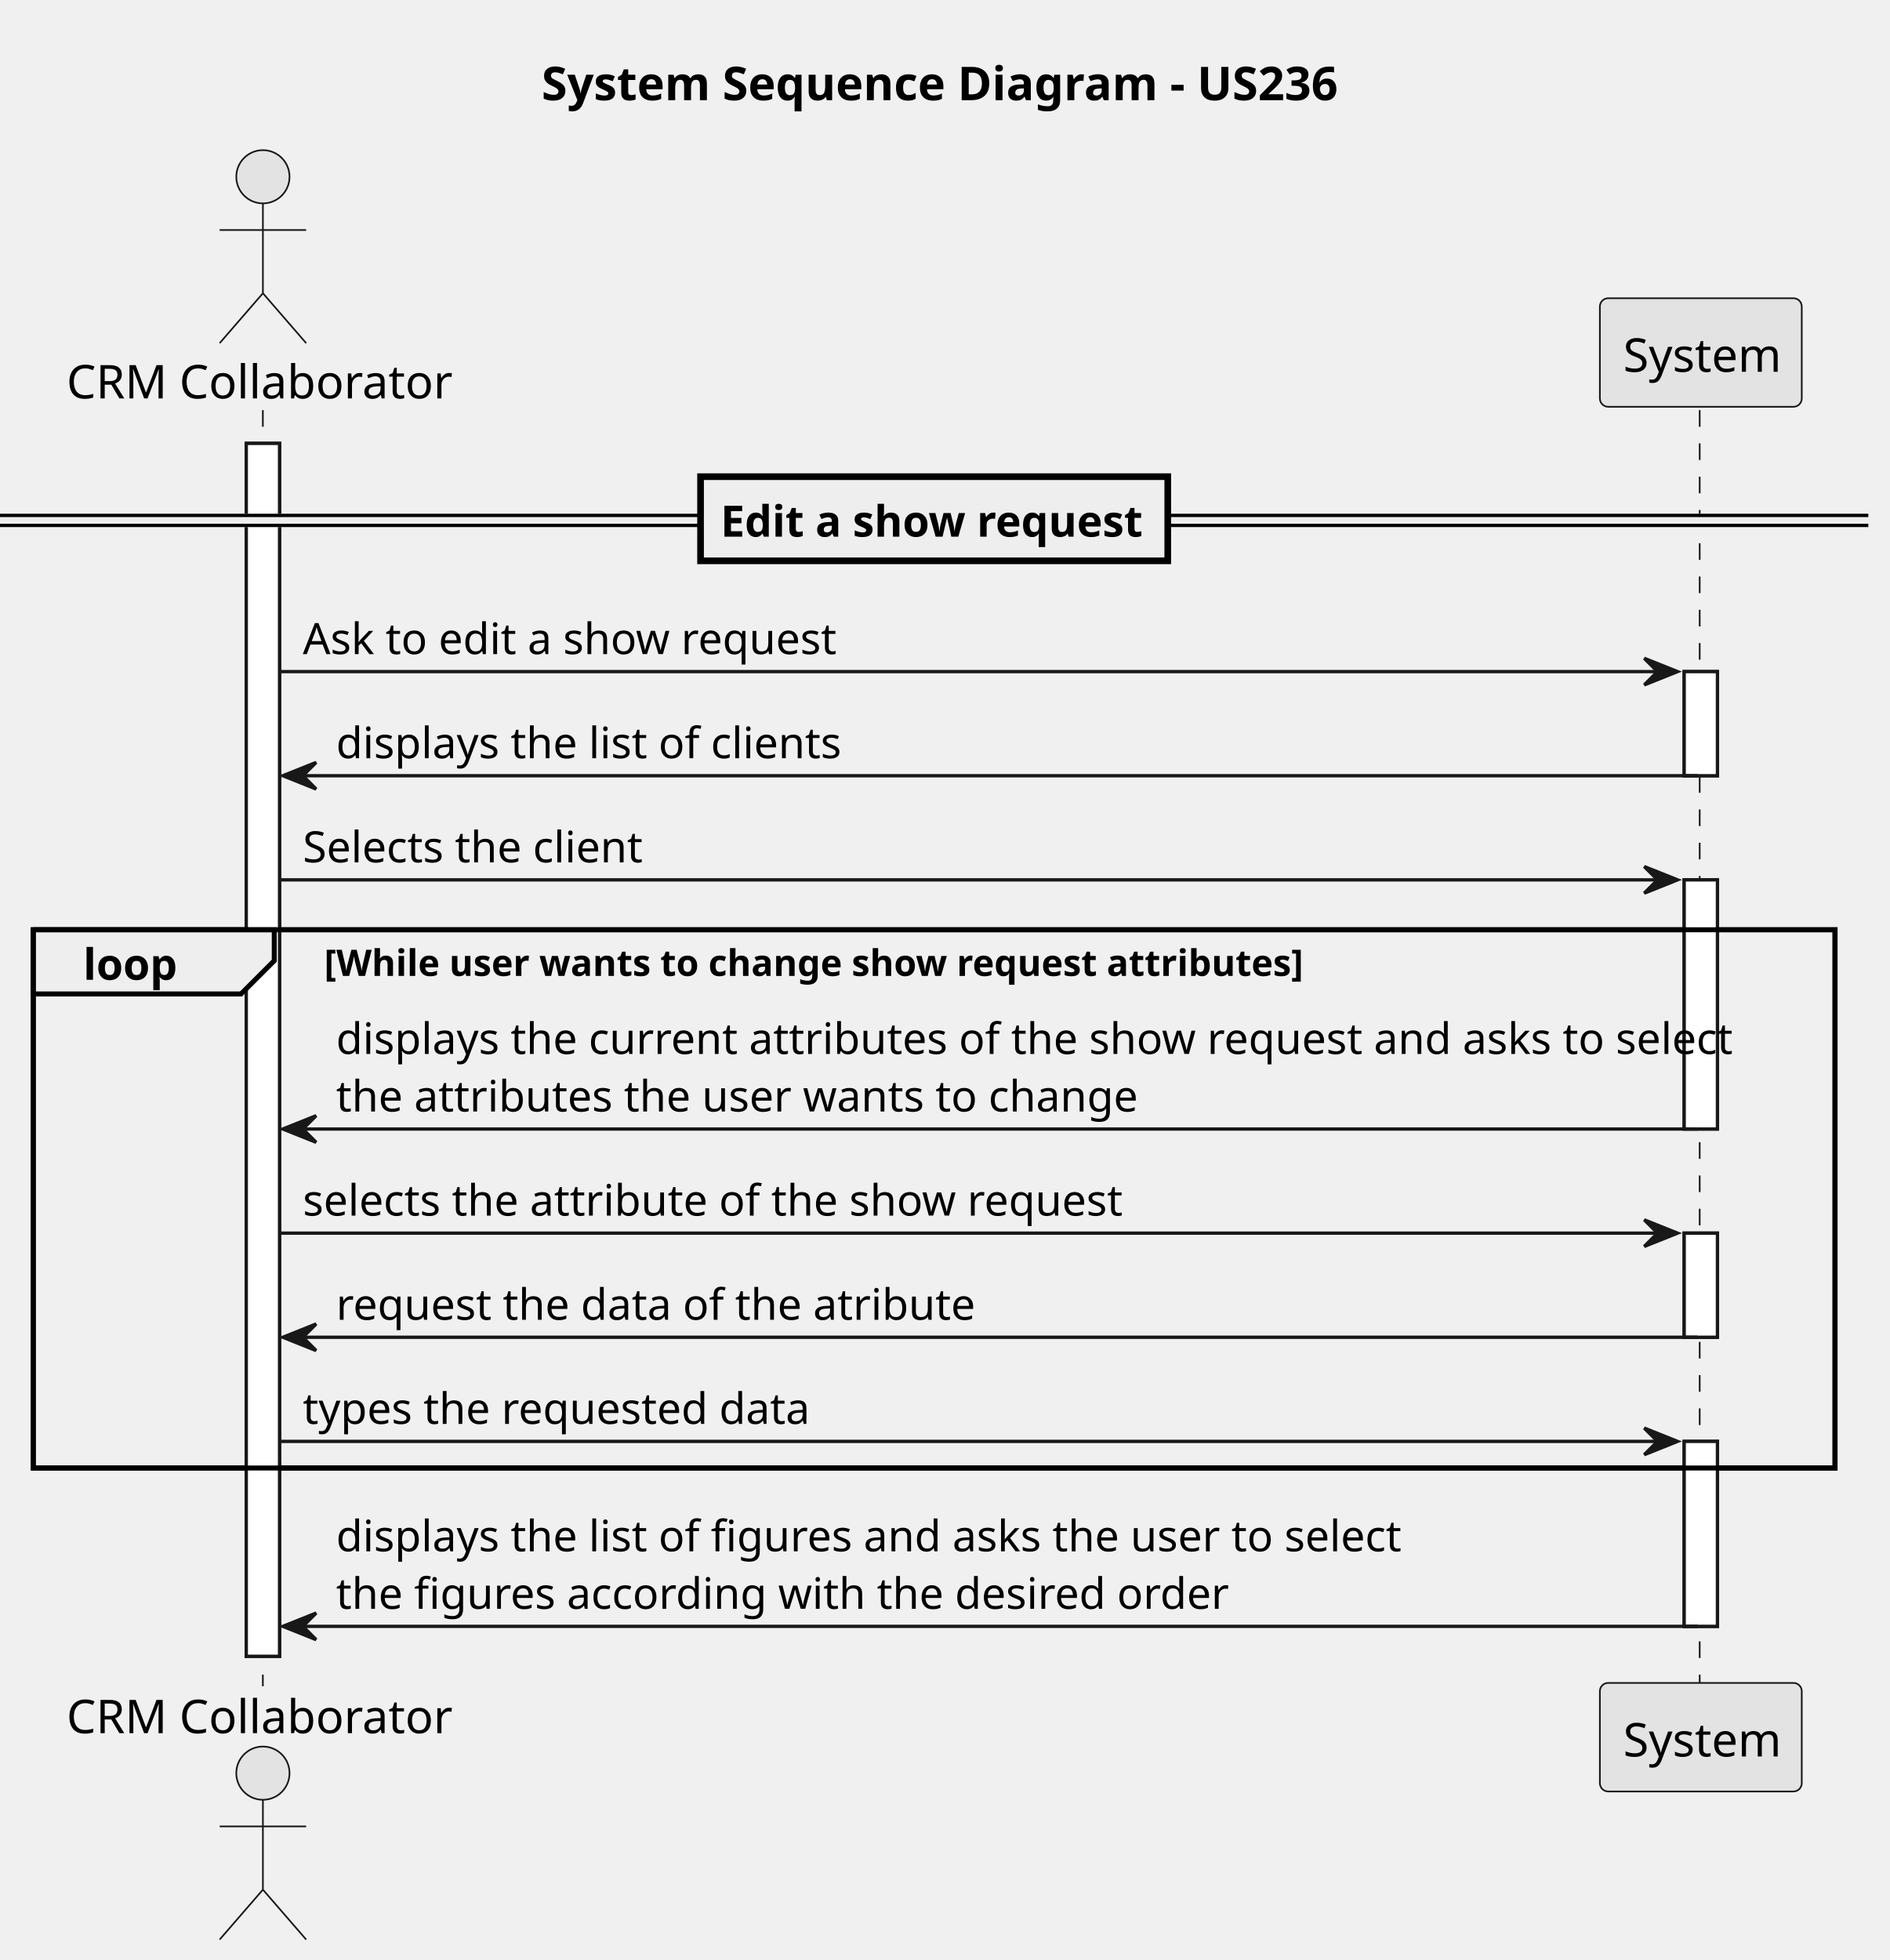
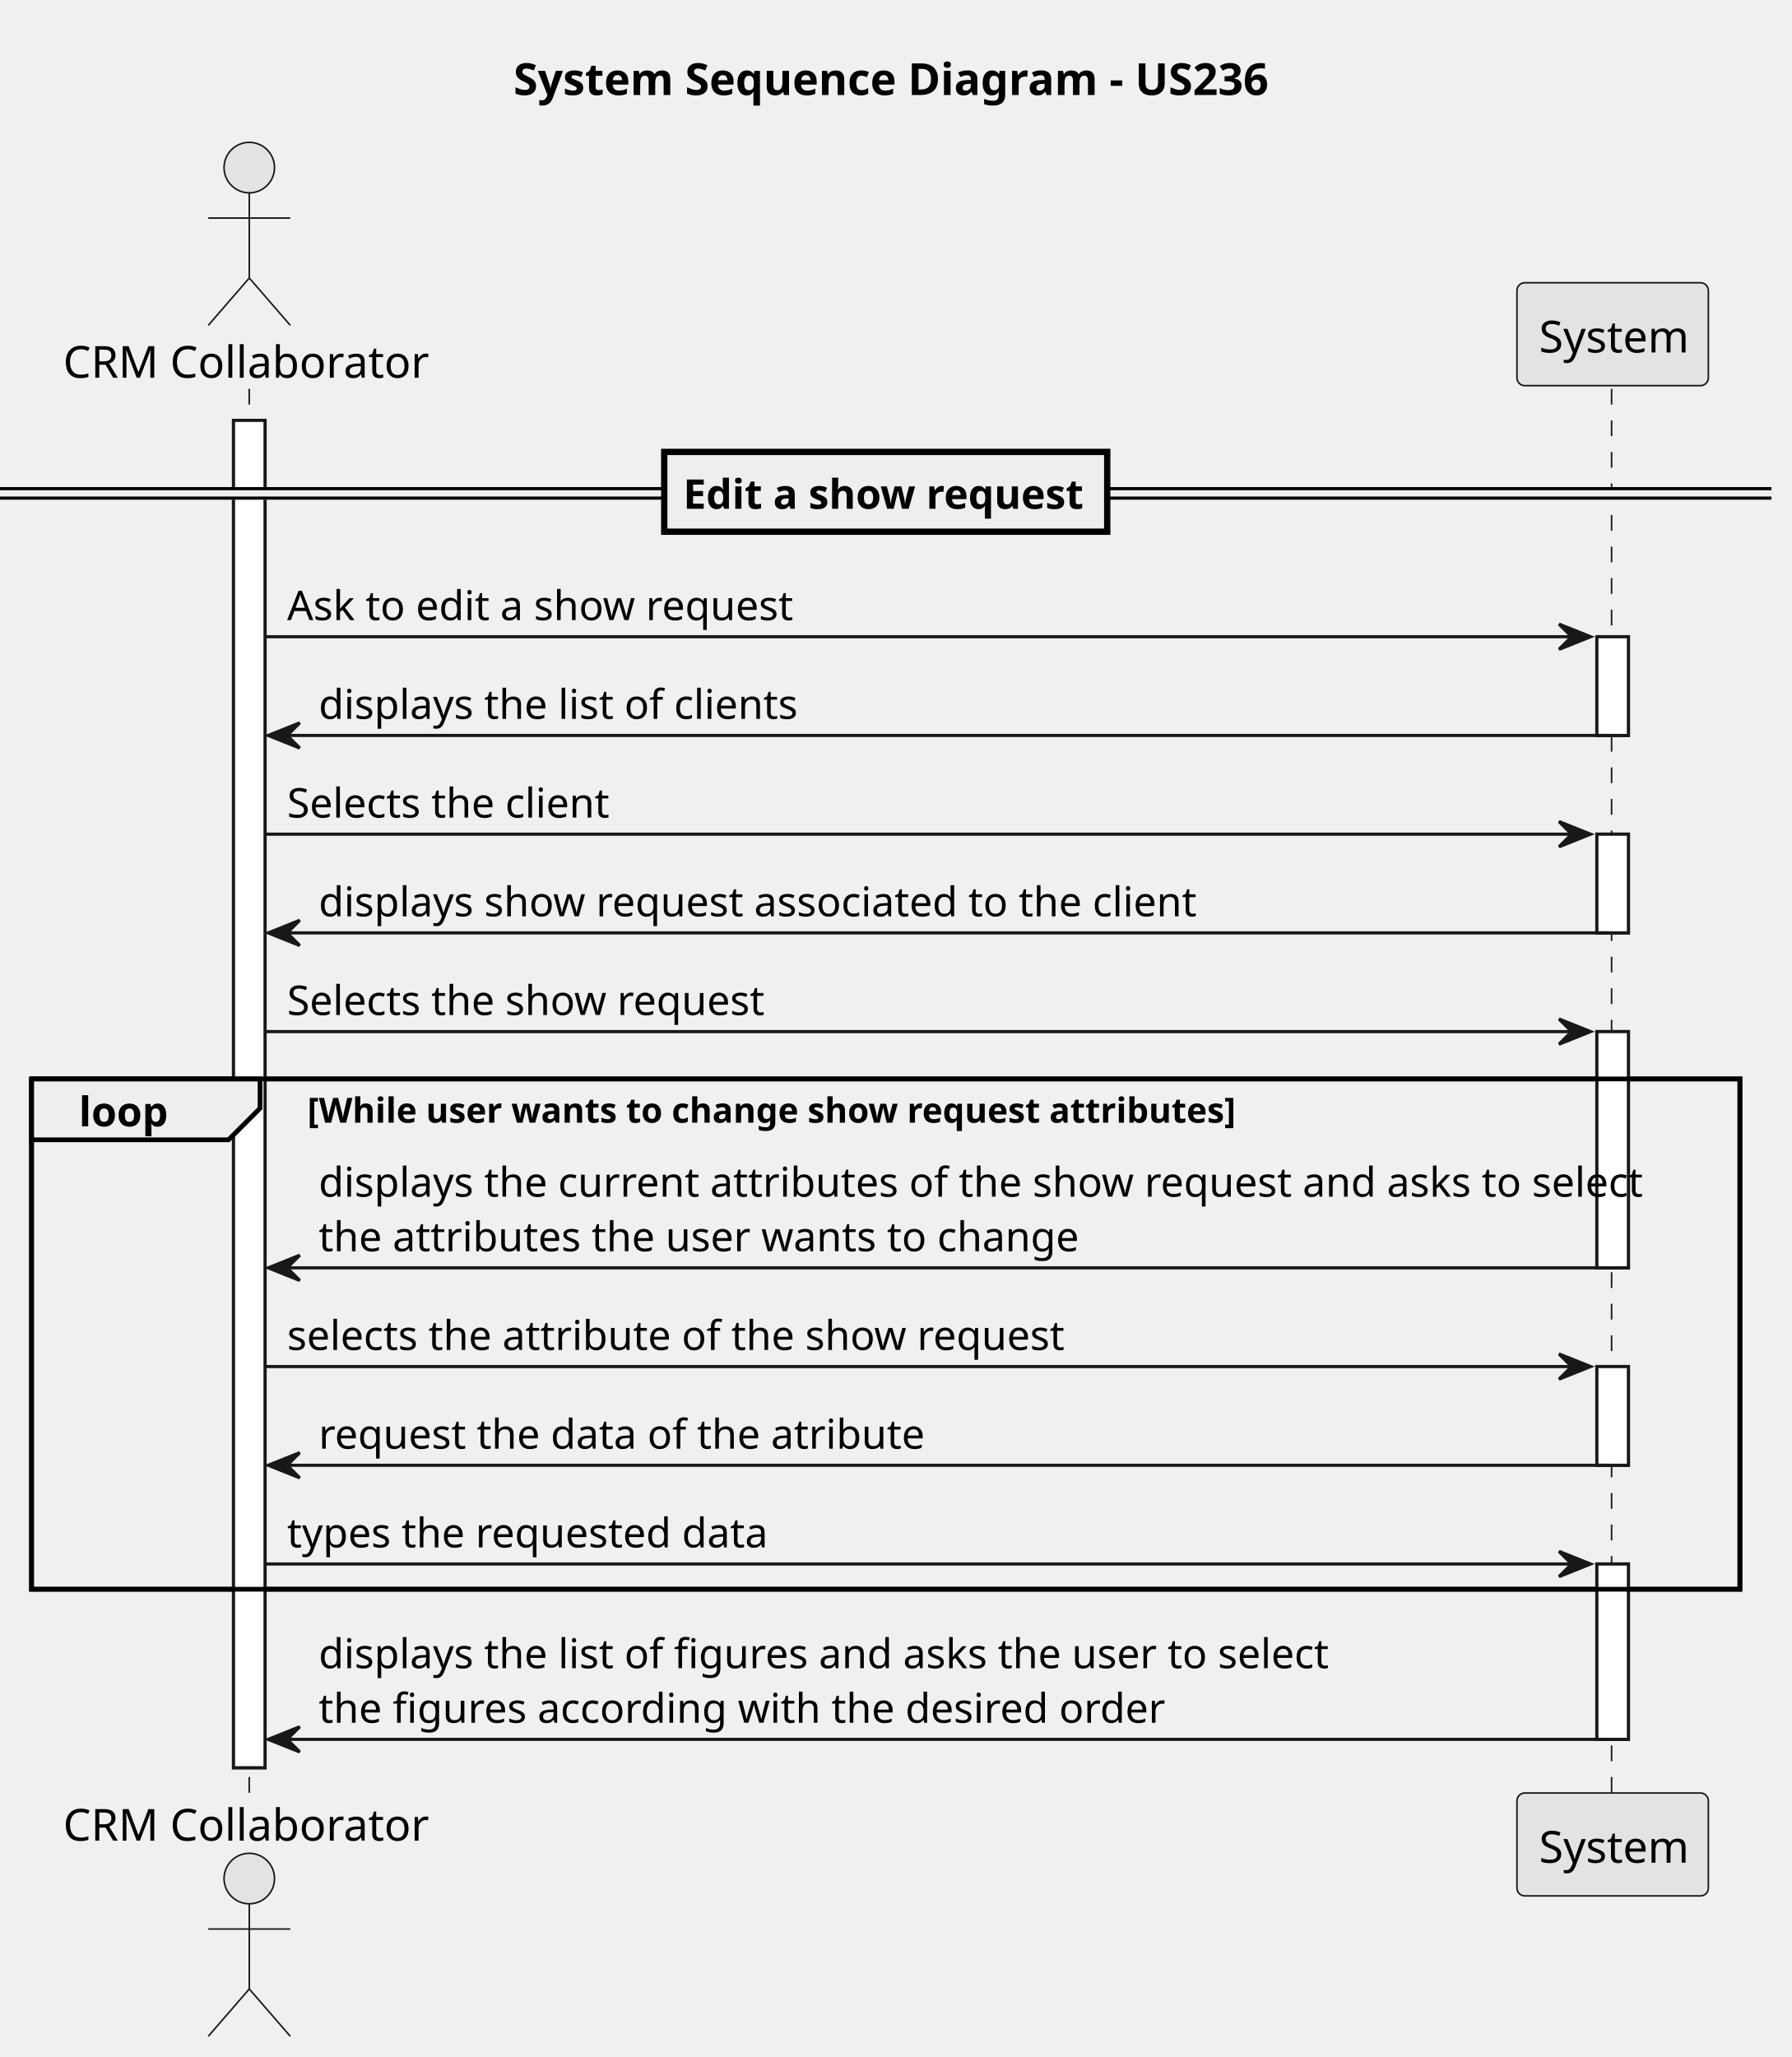
- <svg xmlns="http://www.w3.org/2000/svg" contentStyleType="text/css" height="589px" preserveAspectRatio="none" style="width:568px;height:589px;background:#FFFFFF;" version="1.1" viewBox="0 0 568 589" width="568px" zoomAndPan="magnify">
+ <svg xmlns="http://www.w3.org/2000/svg" contentStyleType="text/css" height="652px" preserveAspectRatio="none" style="width:568px;height:652px;background:#FFFFFF;" version="1.1" viewBox="0 0 568 652" width="568px" zoomAndPan="magnify">
  <defs />
  <g>
    <text fill="#000000" font-family="sans-serif" font-size="14" font-weight="bold" lengthAdjust="spacing" textLength="234.992" x="162.76" y="30.107">System Sequence Diagram - US236</text>
-     <rect fill="#FFFFFF" height="364.492" style="stroke:#181818;stroke-width:1.0;" width="10" x="74.017" y="133.242" />
+     <rect fill="#FFFFFF" height="427.074" style="stroke:#181818;stroke-width:1.0;" width="10" x="74.017" y="133.242" />
    <rect fill="#FFFFFF" height="31.291" style="stroke:#181818;stroke-width:1.0;" width="10" x="506.174" y="201.824" />
-     <rect fill="#FFFFFF" height="74.873" style="stroke:#181818;stroke-width:1.0;" width="10" x="506.174" y="264.406" />
-     <rect fill="#FFFFFF" height="31.291" style="stroke:#181818;stroke-width:1.0;" width="10" x="506.174" y="370.57" />
-     <rect fill="#FFFFFF" height="55.582" style="stroke:#181818;stroke-width:1.0;" width="10" x="506.174" y="433.152" />
-     <rect fill="none" height="161.746" style="stroke:#000000;stroke-width:1.5;" width="541.512" x="10" y="279.406" />
-     <line style="stroke:#181818;stroke-width:0.5;stroke-dasharray:5.0,5.0;" x1="79" x2="79" y1="123.242" y2="506.734" />
-     <line style="stroke:#181818;stroke-width:0.5;stroke-dasharray:5.0,5.0;" x1="510.836" x2="510.836" y1="123.242" y2="506.734" />
+     <rect fill="#FFFFFF" height="31.291" style="stroke:#181818;stroke-width:1.0;" width="10" x="506.174" y="264.406" />
+     <rect fill="#FFFFFF" height="74.873" style="stroke:#181818;stroke-width:1.0;" width="10" x="506.174" y="326.988" />
+     <rect fill="#FFFFFF" height="31.291" style="stroke:#181818;stroke-width:1.0;" width="10" x="506.174" y="433.152" />
+     <rect fill="#FFFFFF" height="55.582" style="stroke:#181818;stroke-width:1.0;" width="10" x="506.174" y="495.734" />
+     <rect fill="none" height="161.746" style="stroke:#000000;stroke-width:1.5;" width="541.512" x="10" y="341.988" />
+     <line style="stroke:#181818;stroke-width:0.5;stroke-dasharray:5.0,5.0;" x1="79" x2="79" y1="123.242" y2="569.316" />
+     <line style="stroke:#181818;stroke-width:0.5;stroke-dasharray:5.0,5.0;" x1="510.836" x2="510.836" y1="123.242" y2="569.316" />
    <text fill="#000000" font-family="sans-serif" font-size="14" lengthAdjust="spacing" textLength="112.034" x="20" y="119.728">CRM Collaborator</text>
    <ellipse cx="79.017" cy="53.121" fill="#E3E3E3" rx="8" ry="8" style="stroke:#181818;stroke-width:0.5;" />
    <path d="M79.017,61.121 L79.017,88.121 M66.017,69.121 L92.017,69.121 M79.017,88.121 L66.017,103.121 M79.017,88.121 L92.017,103.121 " fill="none" style="stroke:#181818;stroke-width:0.5;" />
-     <text fill="#000000" font-family="sans-serif" font-size="14" lengthAdjust="spacing" textLength="112.034" x="20" y="520.842">CRM Collaborator</text>
-     <ellipse cx="79.017" cy="532.856" fill="#E3E3E3" rx="8" ry="8" style="stroke:#181818;stroke-width:0.5;" />
-     <path d="M79.017,540.856 L79.017,567.856 M66.017,548.856 L92.017,548.856 M79.017,567.856 L66.017,582.856 M79.017,567.856 L92.017,582.856 " fill="none" style="stroke:#181818;stroke-width:0.5;" />
+     <text fill="#000000" font-family="sans-serif" font-size="14" lengthAdjust="spacing" textLength="112.034" x="20" y="583.424">CRM Collaborator</text>
+     <ellipse cx="79.017" cy="595.438" fill="#E3E3E3" rx="8" ry="8" style="stroke:#181818;stroke-width:0.5;" />
+     <path d="M79.017,603.438 L79.017,630.438 M66.017,611.438 L92.017,611.438 M79.017,630.438 L66.017,645.438 M79.017,630.438 L92.017,645.438 " fill="none" style="stroke:#181818;stroke-width:0.5;" />
    <rect fill="#E3E3E3" height="32.621" rx="2.5" ry="2.5" style="stroke:#181818;stroke-width:0.5;" width="60.676" x="480.836" y="89.621" />
    <text fill="#000000" font-family="sans-serif" font-size="14" lengthAdjust="spacing" textLength="46.676" x="487.836" y="111.728">System</text>
-     <rect fill="#E3E3E3" height="32.621" rx="2.5" ry="2.5" style="stroke:#181818;stroke-width:0.5;" width="60.676" x="480.836" y="505.734" />
-     <text fill="#000000" font-family="sans-serif" font-size="14" lengthAdjust="spacing" textLength="46.676" x="487.836" y="527.842">System</text>
-     <rect fill="#FFFFFF" height="364.492" style="stroke:#181818;stroke-width:1.0;" width="10" x="74.017" y="133.242" />
+     <rect fill="#E3E3E3" height="32.621" rx="2.5" ry="2.5" style="stroke:#181818;stroke-width:0.5;" width="60.676" x="480.836" y="568.316" />
+     <text fill="#000000" font-family="sans-serif" font-size="14" lengthAdjust="spacing" textLength="46.676" x="487.836" y="590.424">System</text>
+     <rect fill="#FFFFFF" height="427.074" style="stroke:#181818;stroke-width:1.0;" width="10" x="74.017" y="133.242" />
    <rect fill="#FFFFFF" height="31.291" style="stroke:#181818;stroke-width:1.0;" width="10" x="506.174" y="201.824" />
-     <rect fill="#FFFFFF" height="74.873" style="stroke:#181818;stroke-width:1.0;" width="10" x="506.174" y="264.406" />
-     <rect fill="#FFFFFF" height="31.291" style="stroke:#181818;stroke-width:1.0;" width="10" x="506.174" y="370.57" />
-     <rect fill="#FFFFFF" height="55.582" style="stroke:#181818;stroke-width:1.0;" width="10" x="506.174" y="433.152" />
+     <rect fill="#FFFFFF" height="31.291" style="stroke:#181818;stroke-width:1.0;" width="10" x="506.174" y="264.406" />
+     <rect fill="#FFFFFF" height="74.873" style="stroke:#181818;stroke-width:1.0;" width="10" x="506.174" y="326.988" />
+     <rect fill="#FFFFFF" height="31.291" style="stroke:#181818;stroke-width:1.0;" width="10" x="506.174" y="433.152" />
+     <rect fill="#FFFFFF" height="55.582" style="stroke:#181818;stroke-width:1.0;" width="10" x="506.174" y="495.734" />
    <rect fill="#EEEEEE" height="3" style="stroke:#EEEEEE;stroke-width:1.0;" width="561.512" x="0" y="154.888" />
    <line style="stroke:#000000;stroke-width:1.0;" x1="0" x2="561.512" y1="154.888" y2="154.888" />
    <line style="stroke:#000000;stroke-width:1.0;" x1="0" x2="561.512" y1="157.888" y2="157.888" />
    <rect fill="#EEEEEE" height="25.291" style="stroke:#000000;stroke-width:2.0;" width="140.414" x="210.549" y="143.242" />
    <text fill="#000000" font-family="sans-serif" font-size="13" font-weight="bold" lengthAdjust="spacing" textLength="122.802" x="216.549" y="161.27">Edit a show request</text>
    <polygon fill="#181818" points="494.174,197.824,504.174,201.824,494.174,205.824,498.174,201.824" style="stroke:#181818;stroke-width:1.0;" />
    <line style="stroke:#181818;stroke-width:1.0;" x1="84.017" x2="500.174" y1="201.824" y2="201.824" />
    <text fill="#000000" font-family="sans-serif" font-size="13" lengthAdjust="spacing" textLength="152.471" x="91.017" y="196.561">Ask to edit a show request</text>
    <polygon fill="#181818" points="95.017,229.115,85.017,233.115,95.017,237.115,91.017,233.115" style="stroke:#181818;stroke-width:1.0;" />
    <line style="stroke:#181818;stroke-width:1.0;" x1="89.017" x2="510.174" y1="233.115" y2="233.115" />
    <text fill="#000000" font-family="sans-serif" font-size="13" lengthAdjust="spacing" textLength="143.064" x="101.017" y="227.852">displays the list of clients</text>
    <polygon fill="#181818" points="494.174,260.406,504.174,264.406,494.174,268.406,498.174,264.406" style="stroke:#181818;stroke-width:1.0;" />
    <line style="stroke:#181818;stroke-width:1.0;" x1="84.017" x2="500.174" y1="264.406" y2="264.406" />
    <text fill="#000000" font-family="sans-serif" font-size="13" lengthAdjust="spacing" textLength="98.274" x="91.017" y="259.144">Selects the client</text>
-     <path d="M10,279.406 L82.435,279.406 L82.435,288.697 L72.435,298.697 L10,298.697 L10,279.406 " fill="#EEEEEE" style="stroke:#000000;stroke-width:1.5;" />
-     <rect fill="none" height="161.746" style="stroke:#000000;stroke-width:1.5;" width="541.512" x="10" y="279.406" />
-     <text fill="#000000" font-family="sans-serif" font-size="13" font-weight="bold" lengthAdjust="spacing" textLength="27.435" x="25" y="294.435">loop</text>
-     <text fill="#000000" font-family="sans-serif" font-size="11" font-weight="bold" lengthAdjust="spacing" textLength="279.318" x="97.435" y="293.276">[While user wants to change show request attributes]</text>
-     <polygon fill="#181818" points="95.017,335.279,85.017,339.279,95.017,343.279,91.017,339.279" style="stroke:#181818;stroke-width:1.0;" />
-     <line style="stroke:#181818;stroke-width:1.0;" x1="89.017" x2="510.174" y1="339.279" y2="339.279" />
-     <text fill="#000000" font-family="sans-serif" font-size="13" lengthAdjust="spacing" textLength="394.545" x="101.017" y="316.726">displays the current attributes of the show request and asks to select</text>
-     <text fill="#000000" font-family="sans-serif" font-size="13" lengthAdjust="spacing" textLength="224.028" x="101.017" y="334.017">the attributes the user wants to change</text>
-     <polygon fill="#181818" points="494.174,366.57,504.174,370.57,494.174,374.57,498.174,370.57" style="stroke:#181818;stroke-width:1.0;" />
-     <line style="stroke:#181818;stroke-width:1.0;" x1="84.017" x2="500.174" y1="370.57" y2="370.57" />
-     <text fill="#000000" font-family="sans-serif" font-size="13" lengthAdjust="spacing" textLength="229.798" x="91.017" y="365.308">selects the attribute of the show request</text>
+     <polygon fill="#181818" points="95.017,291.697,85.017,295.697,95.017,299.697,91.017,295.697" style="stroke:#181818;stroke-width:1.0;" />
+     <line style="stroke:#181818;stroke-width:1.0;" x1="89.017" x2="510.174" y1="295.697" y2="295.697" />
+     <text fill="#000000" font-family="sans-serif" font-size="13" lengthAdjust="spacing" textLength="263.758" x="101.017" y="290.435">displays show request associated to the client</text>
+     <polygon fill="#181818" points="494.174,322.988,504.174,326.988,494.174,330.988,498.174,326.988" style="stroke:#181818;stroke-width:1.0;" />
+     <line style="stroke:#181818;stroke-width:1.0;" x1="84.017" x2="500.174" y1="326.988" y2="326.988" />
+     <text fill="#000000" font-family="sans-serif" font-size="13" lengthAdjust="spacing" textLength="145.247" x="91.017" y="321.726">Selects the show request</text>
+     <path d="M10,341.988 L82.435,341.988 L82.435,351.279 L72.435,361.279 L10,361.279 L10,341.988 " fill="#EEEEEE" style="stroke:#000000;stroke-width:1.5;" />
+     <rect fill="none" height="161.746" style="stroke:#000000;stroke-width:1.5;" width="541.512" x="10" y="341.988" />
+     <text fill="#000000" font-family="sans-serif" font-size="13" font-weight="bold" lengthAdjust="spacing" textLength="27.435" x="25" y="357.017">loop</text>
+     <text fill="#000000" font-family="sans-serif" font-size="11" font-weight="bold" lengthAdjust="spacing" textLength="279.318" x="97.435" y="355.858">[While user wants to change show request attributes]</text>
    <polygon fill="#181818" points="95.017,397.861,85.017,401.861,95.017,405.861,91.017,401.861" style="stroke:#181818;stroke-width:1.0;" />
    <line style="stroke:#181818;stroke-width:1.0;" x1="89.017" x2="510.174" y1="401.861" y2="401.861" />
-     <text fill="#000000" font-family="sans-serif" font-size="13" lengthAdjust="spacing" textLength="177.068" x="101.017" y="396.599">request the data of the atribute</text>
+     <text fill="#000000" font-family="sans-serif" font-size="13" lengthAdjust="spacing" textLength="394.545" x="101.017" y="379.308">displays the current attributes of the show request and asks to select</text>
+     <text fill="#000000" font-family="sans-serif" font-size="13" lengthAdjust="spacing" textLength="224.028" x="101.017" y="396.599">the attributes the user wants to change</text>
    <polygon fill="#181818" points="494.174,429.152,504.174,433.152,494.174,437.152,498.174,433.152" style="stroke:#181818;stroke-width:1.0;" />
    <line style="stroke:#181818;stroke-width:1.0;" x1="84.017" x2="500.174" y1="433.152" y2="433.152" />
-     <text fill="#000000" font-family="sans-serif" font-size="13" lengthAdjust="spacing" textLength="143.102" x="91.017" y="427.89">types the requested data</text>
-     <polygon fill="#181818" points="95.017,484.734,85.017,488.734,95.017,492.734,91.017,488.734" style="stroke:#181818;stroke-width:1.0;" />
-     <line style="stroke:#181818;stroke-width:1.0;" x1="89.017" x2="510.174" y1="488.734" y2="488.734" />
-     <text fill="#000000" font-family="sans-serif" font-size="13" lengthAdjust="spacing" textLength="303.488" x="101.017" y="466.181">displays the list of figures and asks the user to select</text>
-     <text fill="#000000" font-family="sans-serif" font-size="13" lengthAdjust="spacing" textLength="249.304" x="101.017" y="483.472">the figures according with the desired order</text>
+     <text fill="#000000" font-family="sans-serif" font-size="13" lengthAdjust="spacing" textLength="229.798" x="91.017" y="427.89">selects the attribute of the show request</text>
+     <polygon fill="#181818" points="95.017,460.443,85.017,464.443,95.017,468.443,91.017,464.443" style="stroke:#181818;stroke-width:1.0;" />
+     <line style="stroke:#181818;stroke-width:1.0;" x1="89.017" x2="510.174" y1="464.443" y2="464.443" />
+     <text fill="#000000" font-family="sans-serif" font-size="13" lengthAdjust="spacing" textLength="177.068" x="101.017" y="459.181">request the data of the atribute</text>
+     <polygon fill="#181818" points="494.174,491.734,504.174,495.734,494.174,499.734,498.174,495.734" style="stroke:#181818;stroke-width:1.0;" />
+     <line style="stroke:#181818;stroke-width:1.0;" x1="84.017" x2="500.174" y1="495.734" y2="495.734" />
+     <text fill="#000000" font-family="sans-serif" font-size="13" lengthAdjust="spacing" textLength="143.102" x="91.017" y="490.472">types the requested data</text>
+     <polygon fill="#181818" points="95.017,547.316,85.017,551.316,95.017,555.316,91.017,551.316" style="stroke:#181818;stroke-width:1.0;" />
+     <line style="stroke:#181818;stroke-width:1.0;" x1="89.017" x2="510.174" y1="551.316" y2="551.316" />
+     <text fill="#000000" font-family="sans-serif" font-size="13" lengthAdjust="spacing" textLength="303.488" x="101.017" y="528.763">displays the list of figures and asks the user to select</text>
+     <text fill="#000000" font-family="sans-serif" font-size="13" lengthAdjust="spacing" textLength="249.304" x="101.017" y="546.054">the figures according with the desired order</text>
  </g>
</svg>
